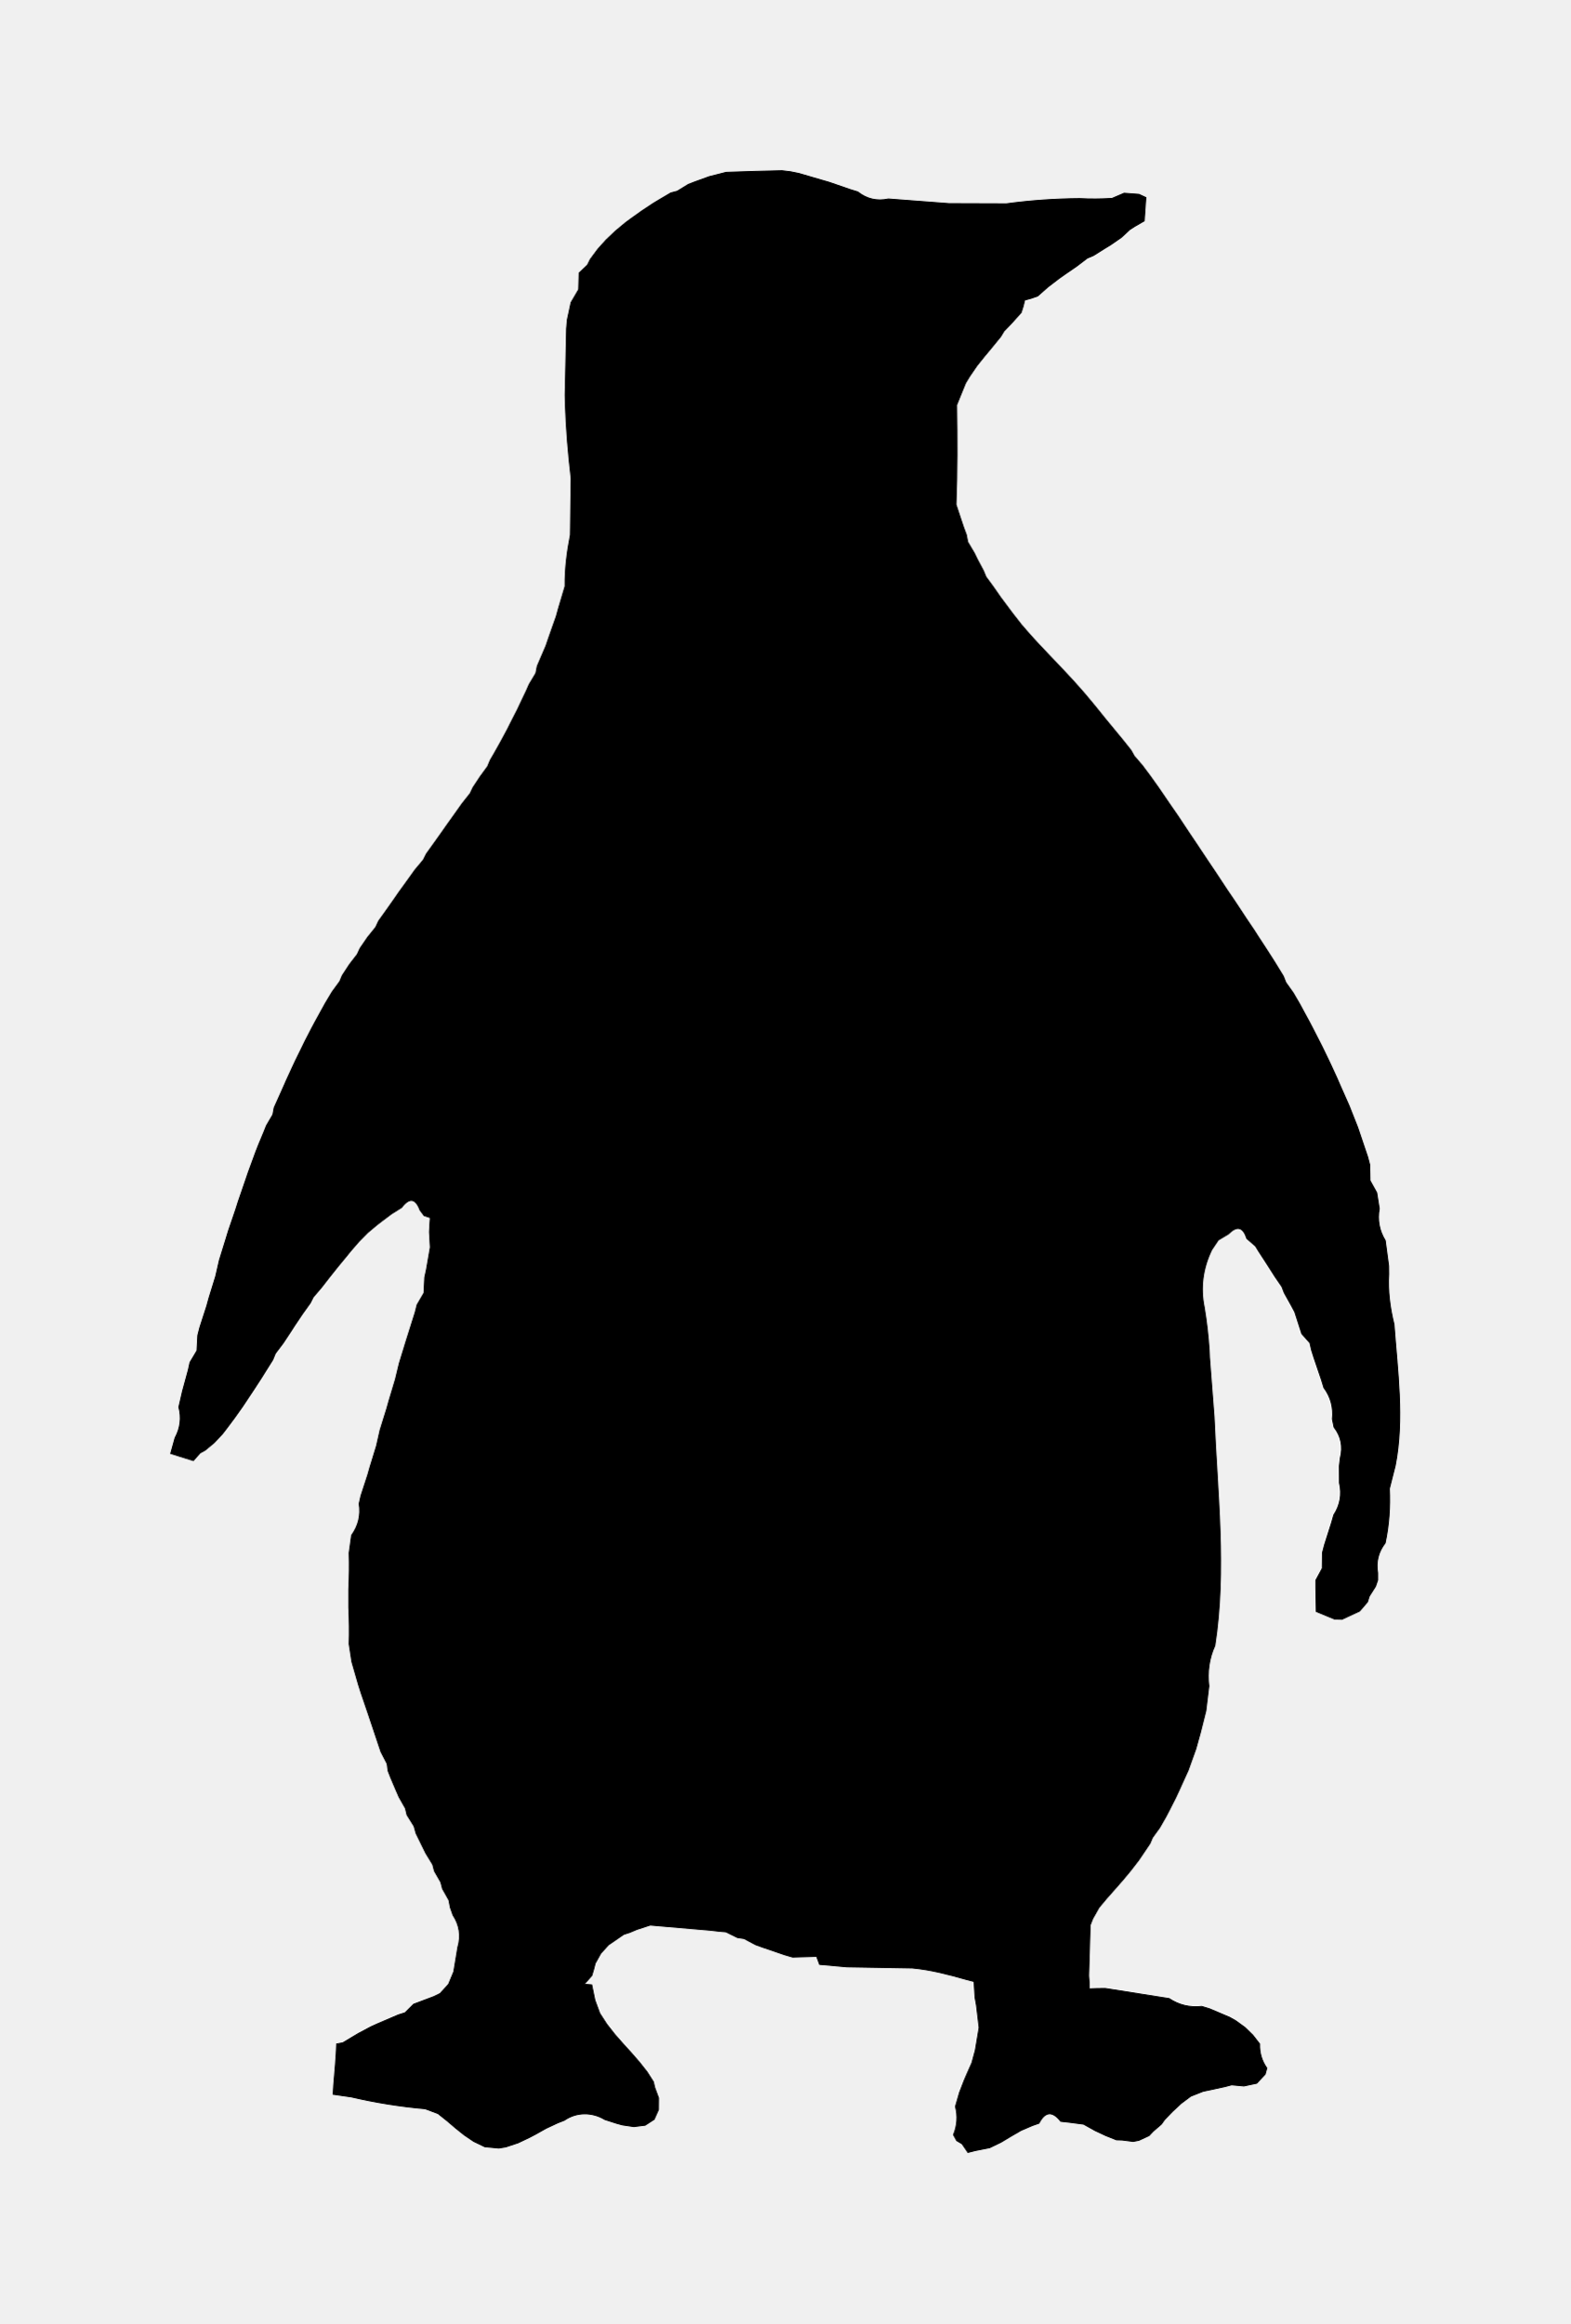
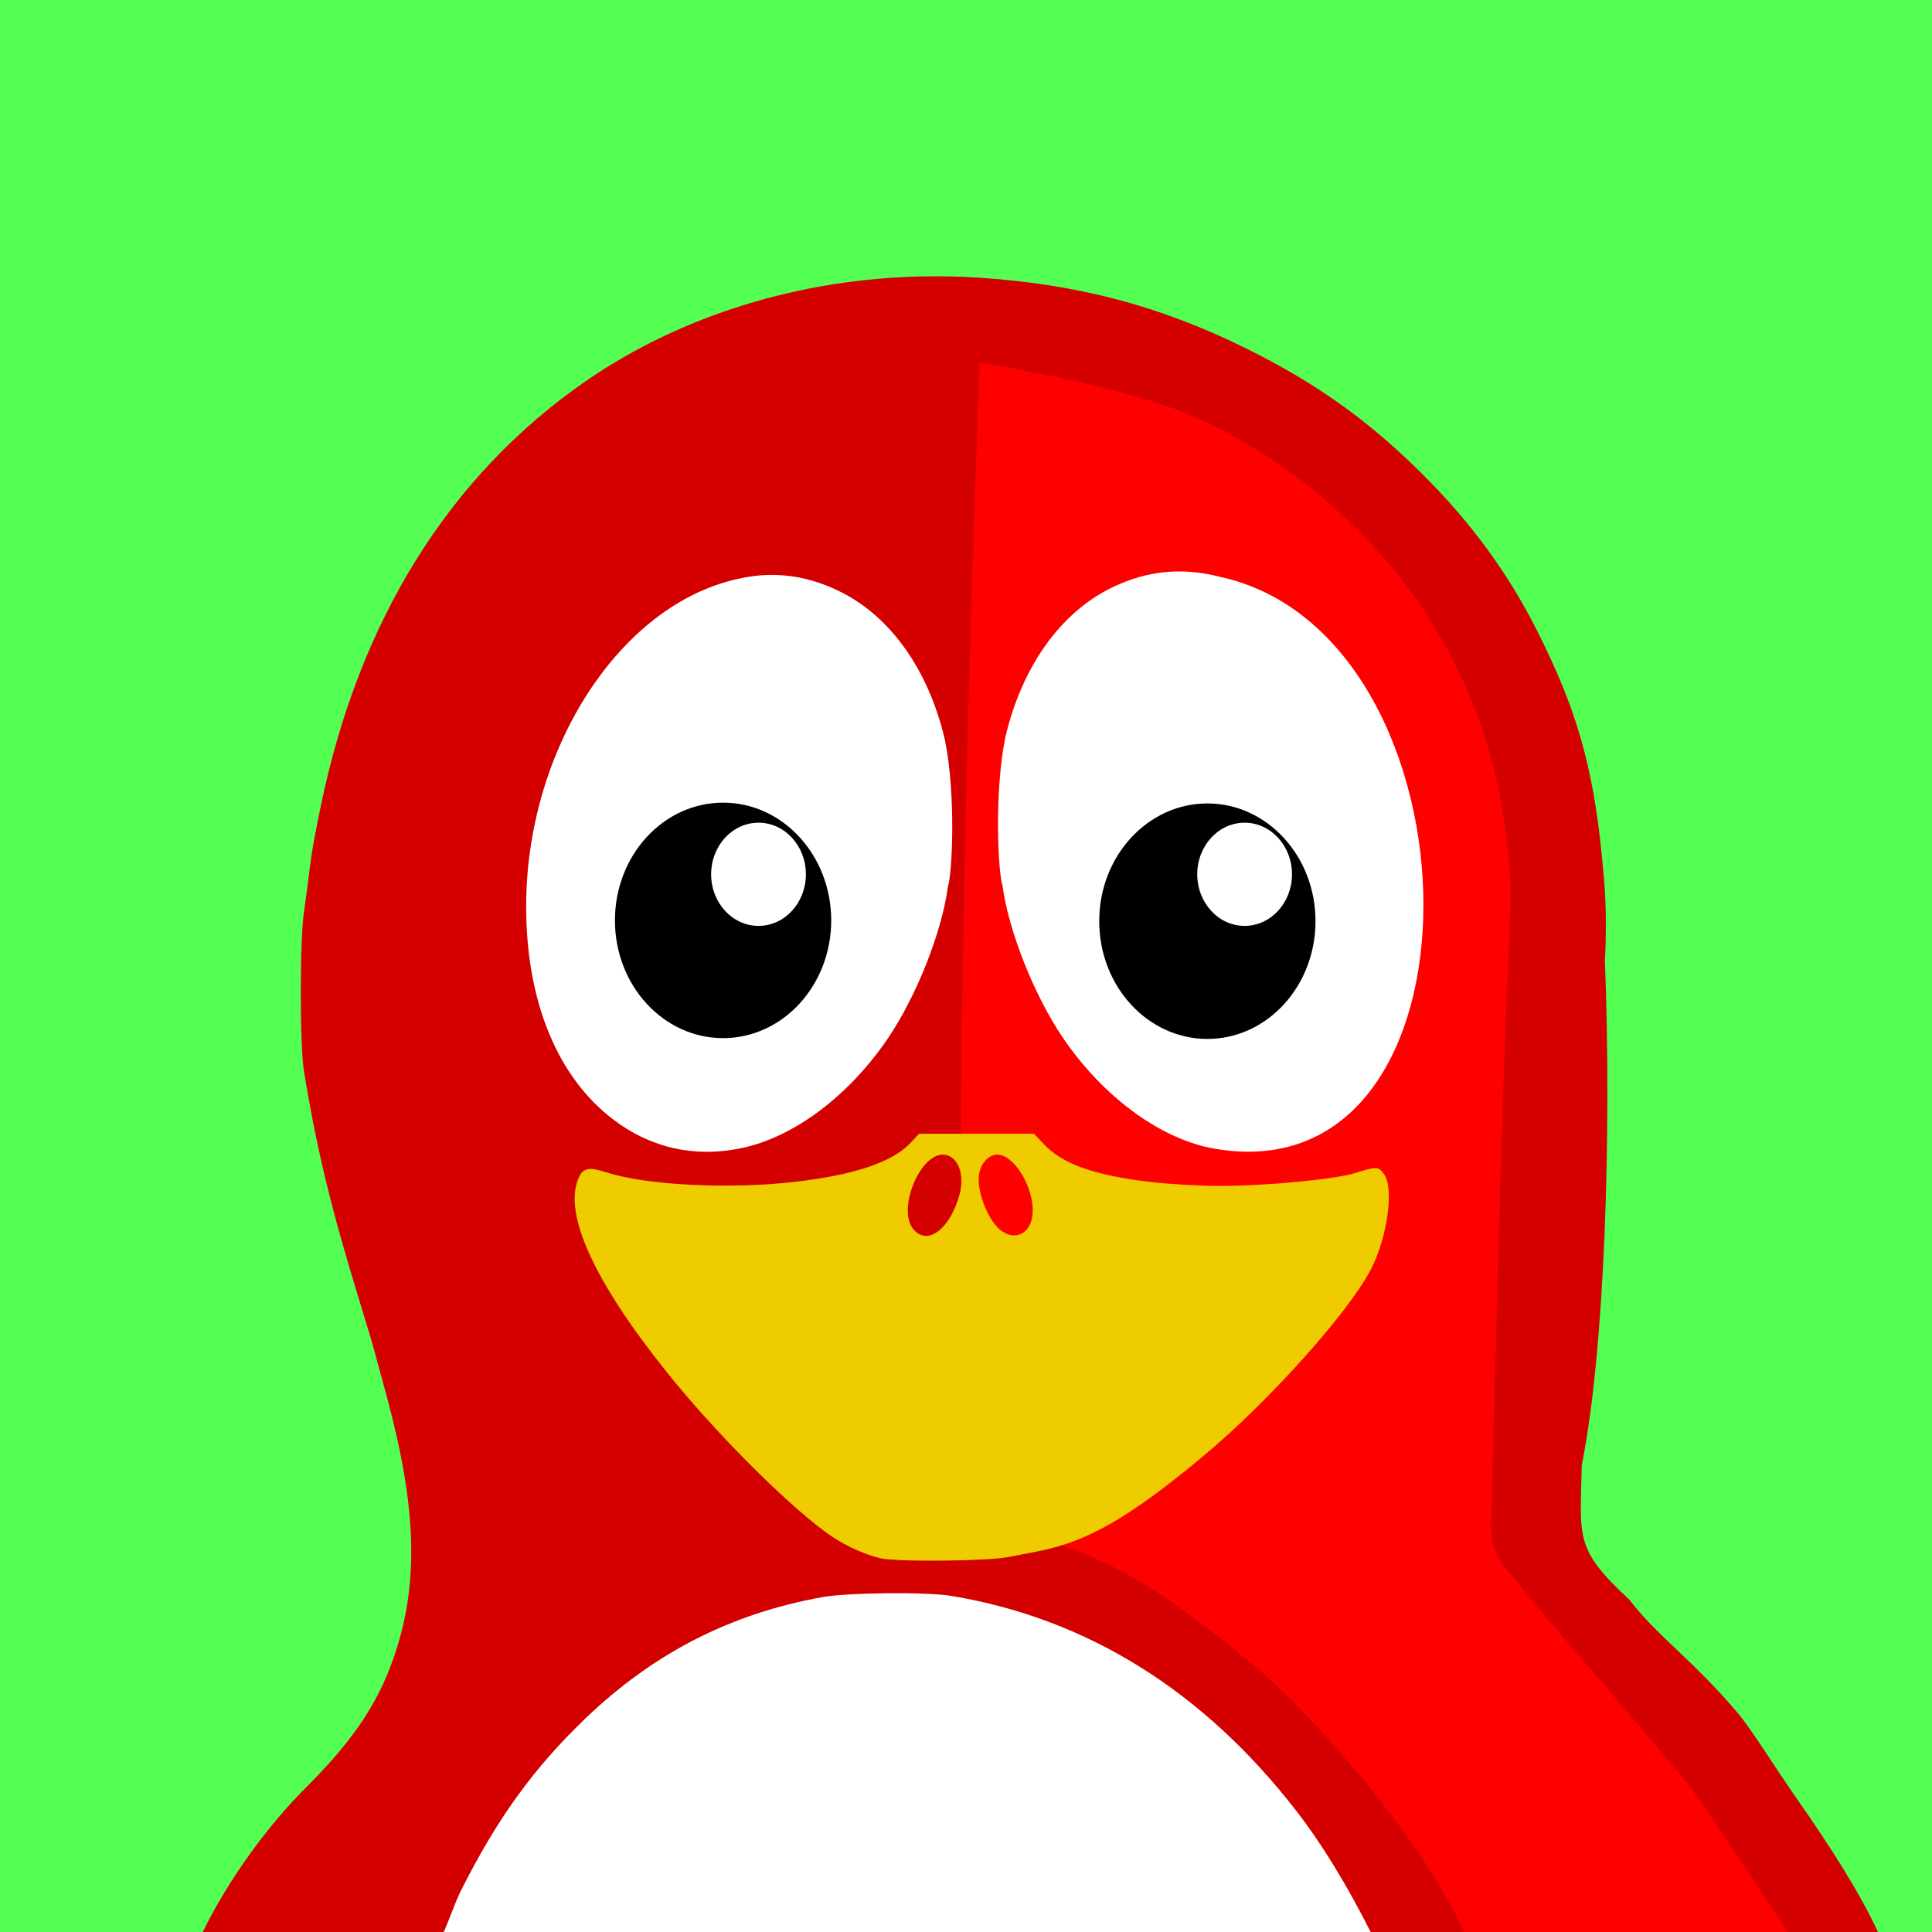
- <svg xmlns="http://www.w3.org/2000/svg" width="207.707" height="307.188" viewBox="0 0 166.166 245.75" version="1.1" id="svg2">
-   <defs id="defs11472" />
-   <path d="m 75.037,18.684 c 0.45,-0.12 1.35,-0.35 1.8,-0.46 1.96,-0.08 3.93,-0.12 5.9,-0.17 l 0.91,0.11 0.88,0.18 c 0.59,0.17 1.77,0.51 2.36,0.69 l 0.83,0.24 c 0.56,0.19 1.67,0.58 2.23,0.77 l 0.81,0.25 c 0.96,0.76 2.04,1.01 3.24,0.75 1.6,0.12 4.81,0.37 6.41,0.49 1.52,0.01 4.56,0.02 6.08,0.02 2.57,-0.35 5.16,-0.53 7.75,-0.55 1.14,0.06 2.28,0.05 3.43,-0.02 0.32,-0.14 0.96,-0.41 1.28,-0.55 0.39,0.03 1.17,0.09 1.57,0.12 l 0.73,0.34 c -0.05,0.62 -0.13,1.85 -0.17,2.47 -0.26,0.15 -0.76,0.44 -1.02,0.59 l -0.51,0.33 c -0.23,0.21 -0.68,0.63 -0.91,0.84 -0.27,0.19 -0.83,0.57 -1.1,0.76 l -0.62,0.38 c -0.3,0.19 -0.9,0.57 -1.21,0.76 l -0.66,0.28 c -0.28,0.21 -0.83,0.63 -1.1,0.84 -0.31,0.21 -0.92,0.63 -1.22,0.84 l -0.64,0.45 c -0.3,0.23 -0.89,0.69 -1.19,0.91 -0.28,0.25 -0.82,0.73 -1.1,0.97 l -0.69,0.24 -0.68,0.19 -0.16,0.65 -0.21,0.66 c -0.23,0.25 -0.69,0.76 -0.91,1.02 -0.23,0.23 -0.68,0.71 -0.91,0.95 l -0.35,0.58 c -0.21,0.26 -0.63,0.77 -0.84,1.03 -0.21,0.25 -0.62,0.75 -0.83,1 -0.21,0.26 -0.62,0.78 -0.83,1.03 -0.2,0.29 -0.6,0.88 -0.8,1.17 l -0.42,0.69 c -0.23,0.58 -0.7,1.74 -0.94,2.32 0.05,3.48 0.07,7.02 -0.07,10.53 0.2,0.6 0.6,1.81 0.8,2.41 l 0.29,0.78 0.15,0.77 c 0.17,0.29 0.52,0.89 0.7,1.18 l 0.32,0.66 c 0.16,0.3 0.48,0.91 0.65,1.22 l 0.26,0.63 c 0.2,0.27 0.58,0.79 0.77,1.05 0.2,0.28 0.59,0.84 0.78,1.12 0.21,0.28 0.64,0.85 0.85,1.14 l 0.45,0.6 c 0.22,0.29 0.67,0.85 0.89,1.14 0.23,0.26 0.69,0.8 0.92,1.06 0.24,0.26 0.7,0.77 0.94,1.03 0.24,0.25 0.71,0.75 0.95,1 0.23,0.25 0.71,0.75 0.95,1 0.24,0.25 0.71,0.75 0.95,1 0.24,0.26 0.71,0.77 0.95,1.03 0.23,0.26 0.7,0.79 0.94,1.06 0.24,0.28 0.71,0.84 0.94,1.12 l 0.49,0.6 c 0.23,0.29 0.69,0.86 0.92,1.14 0.22,0.27 0.68,0.82 0.9,1.09 0.23,0.27 0.67,0.81 0.89,1.08 0.22,0.27 0.66,0.82 0.87,1.09 l 0.34,0.61 c 0.21,0.25 0.65,0.75 0.87,1.01 0.2,0.27 0.61,0.83 0.82,1.1 0.21,0.29 0.62,0.87 0.83,1.16 l 0.43,0.63 c 0.21,0.3 0.62,0.9 0.82,1.2 0.21,0.3 0.62,0.9 0.83,1.2 l 0.42,0.63 c 0.2,0.31 0.6,0.91 0.8,1.21 0.21,0.3 0.61,0.9 0.81,1.2 l 0.41,0.62 c 0.2,0.3 0.6,0.9 0.8,1.2 0.2,0.3 0.6,0.89 0.8,1.19 l 0.41,0.62 c 0.2,0.3 0.59,0.9 0.79,1.2 0.2,0.29 0.61,0.89 0.81,1.19 l 0.41,0.62 c 0.19,0.3 0.59,0.9 0.79,1.2 0.2,0.3 0.61,0.9 0.81,1.2 l 0.41,0.64 c 0.19,0.3 0.59,0.91 0.79,1.21 0.19,0.3 0.59,0.91 0.78,1.21 l 0.4,0.64 c 0.18,0.3 0.56,0.91 0.74,1.21 l 0.26,0.66 c 0.19,0.27 0.58,0.81 0.77,1.08 0.17,0.3 0.52,0.9 0.7,1.2 l 0.35,0.65 c 0.17,0.32 0.52,0.95 0.69,1.27 l 0.35,0.67 c 0.16,0.32 0.5,0.96 0.66,1.29 l 0.34,0.67 c 0.15,0.32 0.47,0.97 0.63,1.3 l 0.32,0.68 c 0.16,0.34 0.47,1.01 0.62,1.35 l 0.32,0.74 c 0.24,0.54 0.72,1.63 0.96,2.17 0.22,0.56 0.67,1.69 0.89,2.25 l 0.28,0.83 c 0.2,0.58 0.59,1.73 0.78,2.31 l 0.22,0.83 c 0.01,0.42 0.02,1.25 0.03,1.67 0.18,0.32 0.53,0.96 0.71,1.28 0.07,0.42 0.21,1.26 0.27,1.68 -0.22,1.2 -0.01,2.33 0.63,3.38 0.09,0.67 0.27,2.01 0.36,2.68 l 0.01,0.87 c -0.11,1.79 0.13,3.58 0.56,5.32 0.36,4.92 1.09,10.02 0.13,14.93 -0.16,0.61 -0.47,1.83 -0.62,2.44 0.09,1.92 -0.04,3.87 -0.45,5.76 -0.72,0.93 -0.99,1.99 -0.79,3.17 l 0,0.75 -0.23,0.67 c -0.17,0.26 -0.5,0.78 -0.66,1.04 l -0.19,0.6 c -0.21,0.24 -0.62,0.73 -0.83,0.97 -0.47,0.22 -1.41,0.65 -1.87,0.87 l -0.78,-0.02 c -0.48,-0.2 -1.45,-0.6 -1.94,-0.8 -0.01,-0.62 -0.04,-1.87 -0.05,-2.5 l 0,-0.81 c 0.17,-0.31 0.51,-0.95 0.68,-1.26 0,-0.42 0.02,-1.24 0.02,-1.65 l 0.22,-0.83 c 0.19,-0.58 0.55,-1.74 0.74,-2.33 l 0.24,-0.84 c 0.68,-1.05 0.88,-2.18 0.6,-3.39 0,-0.45 -0.01,-1.33 -0.01,-1.78 l 0.1,-0.85 c 0.31,-1.2 0.09,-2.29 -0.66,-3.26 l -0.18,-0.86 c 0.13,-1.23 -0.17,-2.34 -0.9,-3.33 l -0.26,-0.85 c -0.19,-0.58 -0.59,-1.75 -0.79,-2.33 l -0.25,-0.79 -0.18,-0.77 c -0.21,-0.23 -0.63,-0.71 -0.85,-0.95 -0.18,-0.58 -0.56,-1.74 -0.75,-2.32 l -0.39,-0.73 c -0.18,-0.32 -0.54,-0.97 -0.72,-1.29 l -0.25,-0.65 c -0.18,-0.26 -0.54,-0.79 -0.72,-1.05 -0.17,-0.27 -0.52,-0.81 -0.69,-1.08 l -0.36,-0.56 c -0.17,-0.26 -0.52,-0.8 -0.69,-1.06 l -0.33,-0.54 c -0.23,-0.2 -0.69,-0.6 -0.92,-0.8 -0.4,-1.24 -1.04,-1.4 -1.95,-0.48 -0.27,0.16 -0.8,0.48 -1.07,0.64 -0.17,0.26 -0.52,0.77 -0.69,1.03 -0.96,1.99 -1.22,4.03 -0.79,6.1 0.25,1.48 0.42,2.97 0.52,4.47 l 0.04,0.87 c 0.12,1.57 0.36,4.69 0.48,6.25 0.33,8.01 1.33,16.21 0.08,24.19 -0.61,1.34 -0.81,2.81 -0.63,4.28 -0.08,0.65 -0.24,1.96 -0.32,2.61 -0.15,0.58 -0.45,1.76 -0.59,2.34 -0.12,0.42 -0.35,1.27 -0.47,1.69 -0.2,0.57 -0.61,1.71 -0.82,2.28 -0.25,0.54 -0.74,1.62 -0.98,2.16 l -0.34,0.73 c -0.17,0.33 -0.5,0.99 -0.67,1.32 l -0.34,0.65 c -0.17,0.3 -0.51,0.89 -0.68,1.19 -0.19,0.26 -0.57,0.79 -0.76,1.05 l -0.27,0.63 c -0.19,0.29 -0.58,0.87 -0.78,1.16 l -0.41,0.6 c -0.21,0.27 -0.63,0.82 -0.84,1.09 -0.22,0.26 -0.64,0.77 -0.85,1.02 -0.21,0.24 -0.64,0.73 -0.85,0.97 -0.21,0.23 -0.63,0.71 -0.84,0.95 -0.21,0.24 -0.62,0.74 -0.82,0.98 -0.17,0.29 -0.5,0.88 -0.66,1.17 l -0.27,0.69 c -0.04,1.34 -0.12,4.01 -0.16,5.34 l 0.05,0.71 0.01,0.69 0.82,-0.03 0.87,-0.01 c 1.69,0.27 5.07,0.8 6.76,1.07 1.04,0.69 2.19,0.97 3.45,0.83 l 0.82,0.25 c 0.53,0.23 1.59,0.67 2.12,0.9 l 0.63,0.35 c 0.25,0.19 0.76,0.56 1.02,0.74 0.2,0.2 0.62,0.6 0.82,0.8 0.18,0.23 0.54,0.7 0.72,0.93 -0.03,0.93 0.22,1.78 0.76,2.56 l -0.18,0.65 c -0.22,0.23 -0.66,0.71 -0.89,0.95 -0.34,0.07 -1.02,0.22 -1.36,0.29 -0.33,-0.03 -0.98,-0.09 -1.3,-0.12 l -0.72,0.19 c -0.58,0.13 -1.73,0.37 -2.31,0.5 -0.32,0.13 -0.97,0.38 -1.29,0.51 -0.26,0.19 -0.78,0.58 -1.04,0.78 -0.23,0.21 -0.68,0.63 -0.9,0.84 -0.21,0.21 -0.62,0.64 -0.82,0.85 l -0.35,0.49 c -0.23,0.2 -0.67,0.58 -0.89,0.77 l -0.41,0.44 c -0.27,0.13 -0.81,0.38 -1.08,0.5 l -0.6,0.12 c -0.29,-0.04 -0.87,-0.11 -1.16,-0.15 l -0.61,-0.02 c -0.28,-0.11 -0.84,-0.34 -1.13,-0.45 -0.29,-0.13 -0.86,-0.41 -1.15,-0.54 -0.3,-0.17 -0.9,-0.5 -1.2,-0.67 -0.4,-0.05 -1.2,-0.16 -1.6,-0.21 l -0.82,-0.09 c -0.88,-1.12 -1.65,-1.06 -2.3,0.2 l -0.69,0.24 c -0.3,0.13 -0.91,0.39 -1.21,0.52 -0.27,0.16 -0.8,0.46 -1.07,0.62 -0.26,0.16 -0.79,0.47 -1.05,0.63 -0.3,0.14 -0.9,0.44 -1.2,0.58 -0.38,0.08 -1.13,0.23 -1.51,0.3 l -0.79,0.2 c -0.15,-0.23 -0.46,-0.68 -0.62,-0.91 l -0.57,-0.34 -0.34,-0.62 c 0.4,-0.98 0.47,-1.98 0.21,-2.99 0.11,-0.37 0.32,-1.11 0.43,-1.48 0.12,-0.32 0.38,-0.97 0.5,-1.3 l 0.27,-0.63 c 0.13,-0.31 0.41,-0.91 0.54,-1.21 0.09,-0.34 0.27,-1 0.36,-1.33 0.1,-0.6 0.3,-1.8 0.4,-2.4 -0.07,-0.59 -0.21,-1.77 -0.28,-2.36 l -0.15,-0.84 c -0.03,-0.42 -0.07,-1.25 -0.1,-1.67 l -0.88,-0.23 c -1.86,-0.53 -3.73,-1.02 -5.66,-1.2 -1.73,-0.03 -5.19,-0.09 -6.92,-0.12 -0.72,-0.06 -2.16,-0.2 -2.89,-0.26 l -0.31,-0.85 -0.82,0.03 c -0.43,0.01 -1.29,0.04 -1.72,0.05 l -0.85,-0.25 c -0.57,-0.2 -1.73,-0.6 -2.31,-0.79 l -0.75,-0.27 c -0.31,-0.16 -0.91,-0.49 -1.22,-0.65 l -0.71,-0.11 c -0.31,-0.15 -0.92,-0.45 -1.22,-0.6 l -0.79,-0.07 -0.85,-0.1 c -1.59,-0.14 -4.78,-0.41 -6.37,-0.55 -0.35,0.12 -1.06,0.34 -1.41,0.46 l -0.71,0.3 -0.69,0.23 c -0.26,0.18 -0.79,0.55 -1.06,0.73 l -0.54,0.37 c -0.2,0.22 -0.61,0.67 -0.82,0.9 -0.15,0.26 -0.44,0.79 -0.59,1.06 l -0.16,0.63 -0.19,0.65 c -0.2,0.23 -0.61,0.69 -0.81,0.92 l 0.8,0.07 c 0.09,0.4 0.25,1.21 0.33,1.62 0.13,0.35 0.38,1.04 0.51,1.39 0.19,0.29 0.57,0.88 0.76,1.17 0.21,0.27 0.63,0.8 0.84,1.07 0.22,0.25 0.66,0.75 0.88,1 0.23,0.25 0.67,0.74 0.89,0.98 0.21,0.25 0.64,0.74 0.85,0.98 0.2,0.25 0.59,0.75 0.79,1 0.17,0.26 0.5,0.79 0.67,1.05 l 0.14,0.6 c 0.1,0.28 0.31,0.84 0.41,1.11 -0.01,0.31 -0.01,0.92 -0.01,1.23 -0.12,0.26 -0.35,0.78 -0.46,1.03 -0.24,0.16 -0.71,0.47 -0.95,0.62 -0.3,0.04 -0.9,0.12 -1.2,0.15 -0.31,-0.04 -0.91,-0.13 -1.21,-0.18 l -0.62,-0.17 c -0.31,-0.1 -0.93,-0.3 -1.24,-0.4 -1.34,-0.81 -2.99,-0.82 -4.29,0.08 l -0.69,0.27 c -0.31,0.15 -0.93,0.43 -1.24,0.58 -0.29,0.16 -0.87,0.49 -1.16,0.65 l -0.61,0.32 c -0.3,0.14 -0.9,0.43 -1.2,0.57 -0.32,0.11 -0.98,0.32 -1.3,0.43 l -0.73,0.12 c -0.37,-0.04 -1.11,-0.11 -1.48,-0.14 -0.29,-0.14 -0.88,-0.43 -1.18,-0.57 -0.25,-0.16 -0.74,-0.5 -0.99,-0.67 -0.22,-0.18 -0.67,-0.54 -0.9,-0.72 -0.22,-0.19 -0.66,-0.57 -0.89,-0.76 -0.25,-0.2 -0.74,-0.59 -0.99,-0.79 -0.34,-0.12 -1.02,-0.38 -1.36,-0.51 -2.64,-0.23 -5.24,-0.65 -7.81,-1.25 -0.48,-0.07 -1.45,-0.21 -1.93,-0.28 l 0.05,-0.9 c 0.12,-1.48 0.27,-2.96 0.32,-4.43 l 0.65,-0.12 c 0.27,-0.16 0.81,-0.48 1.07,-0.64 l 0.62,-0.37 c 0.32,-0.17 0.97,-0.52 1.3,-0.69 l 0.73,-0.33 c 0.53,-0.23 1.61,-0.69 2.15,-0.92 l 0.72,-0.23 c 0.23,-0.23 0.67,-0.68 0.9,-0.9 0.53,-0.2 1.59,-0.6 2.12,-0.8 l 0.68,-0.33 c 0.22,-0.25 0.67,-0.74 0.9,-0.98 0.13,-0.33 0.41,-1 0.55,-1.33 0.11,-0.65 0.33,-1.93 0.43,-2.58 0.36,-1.21 0.18,-2.35 -0.51,-3.41 l -0.28,-0.8 -0.15,-0.78 c -0.17,-0.3 -0.51,-0.91 -0.68,-1.21 l -0.18,-0.69 c -0.17,-0.29 -0.5,-0.88 -0.67,-1.17 l -0.18,-0.69 c -0.19,-0.3 -0.56,-0.91 -0.74,-1.21 -0.26,-0.52 -0.78,-1.58 -1.03,-2.1 l -0.21,-0.75 c -0.19,-0.3 -0.56,-0.9 -0.74,-1.19 l -0.17,-0.7 c -0.17,-0.3 -0.51,-0.9 -0.68,-1.2 l -0.3,-0.69 c -0.14,-0.34 -0.43,-1.02 -0.58,-1.36 l -0.28,-0.72 -0.1,-0.75 c -0.16,-0.32 -0.49,-0.94 -0.65,-1.26 l -0.26,-0.77 c -0.19,-0.57 -0.58,-1.73 -0.77,-2.3 l -0.28,-0.84 c -0.2,-0.58 -0.6,-1.76 -0.8,-2.34 l -0.27,-0.85 c -0.18,-0.61 -0.53,-1.82 -0.7,-2.43 -0.07,-0.47 -0.22,-1.41 -0.29,-1.87 0.04,-1.3 0.02,-2.59 -0.04,-3.87 0,-0.48 0,-1.45 0,-1.93 0.06,-1.29 0.08,-2.57 0.04,-3.85 0.06,-0.46 0.19,-1.4 0.26,-1.86 0.72,-1.01 0.99,-2.12 0.8,-3.34 l 0.19,-0.84 c 0.18,-0.55 0.55,-1.67 0.73,-2.23 l 0.23,-0.81 c 0.17,-0.56 0.52,-1.68 0.69,-2.25 0.09,-0.41 0.28,-1.25 0.38,-1.67 0.17,-0.56 0.52,-1.69 0.7,-2.25 l 0.23,-0.82 c 0.17,-0.57 0.52,-1.72 0.69,-2.29 0.1,-0.42 0.31,-1.27 0.41,-1.7 0.18,-0.58 0.53,-1.73 0.71,-2.31 l 0.26,-0.82 c 0.17,-0.57 0.53,-1.7 0.71,-2.26 l 0.2,-0.79 c 0.18,-0.31 0.55,-0.94 0.73,-1.25 0.02,-0.41 0.06,-1.24 0.08,-1.65 l 0.18,-0.83 c 0.1,-0.59 0.31,-1.76 0.41,-2.35 -0.02,-0.41 -0.07,-1.22 -0.09,-1.63 l 0.04,-0.77 0.05,-0.74 -0.66,-0.22 -0.43,-0.58 c -0.47,-1.26 -1.12,-1.36 -1.95,-0.27 -0.27,0.17 -0.8,0.5 -1.07,0.67 -0.25,0.19 -0.75,0.56 -1,0.75 l -0.52,0.4 c -0.25,0.21 -0.74,0.62 -0.99,0.83 -0.23,0.23 -0.69,0.7 -0.93,0.94 -0.22,0.26 -0.67,0.78 -0.9,1.04 l -0.46,0.57 c -0.23,0.27 -0.67,0.82 -0.9,1.09 -0.21,0.27 -0.65,0.81 -0.86,1.08 -0.21,0.27 -0.63,0.81 -0.84,1.08 -0.22,0.25 -0.65,0.77 -0.87,1.02 l -0.32,0.63 c -0.21,0.29 -0.62,0.87 -0.83,1.16 -0.21,0.31 -0.61,0.91 -0.82,1.22 l -0.41,0.64 c -0.2,0.3 -0.6,0.91 -0.8,1.21 -0.2,0.28 -0.62,0.83 -0.83,1.1 l -0.28,0.68 c -0.19,0.31 -0.58,0.93 -0.78,1.24 l -0.41,0.66 c -0.2,0.31 -0.6,0.92 -0.8,1.23 -0.21,0.31 -0.61,0.92 -0.81,1.22 l -0.42,0.63 c -0.21,0.29 -0.62,0.88 -0.83,1.17 -0.2,0.28 -0.62,0.83 -0.83,1.11 l -0.43,0.56 c -0.22,0.23 -0.66,0.71 -0.89,0.95 -0.23,0.2 -0.71,0.59 -0.95,0.79 l -0.53,0.29 c -0.18,0.2 -0.54,0.61 -0.72,0.81 -0.6,-0.19 -1.8,-0.56 -2.4,-0.75 0.11,-0.41 0.34,-1.23 0.46,-1.65 0.56,-1.04 0.7,-2.13 0.4,-3.26 0.1,-0.42 0.29,-1.26 0.39,-1.68 0.15,-0.57 0.46,-1.7 0.62,-2.27 l 0.17,-0.78 c 0.19,-0.31 0.55,-0.93 0.74,-1.24 0.02,-0.4 0.07,-1.22 0.09,-1.63 l 0.21,-0.82 c 0.19,-0.57 0.55,-1.71 0.74,-2.29 l 0.23,-0.83 c 0.18,-0.57 0.53,-1.72 0.71,-2.3 0.09,-0.43 0.29,-1.28 0.39,-1.7 0.18,-0.57 0.53,-1.72 0.71,-2.29 l 0.25,-0.82 c 0.19,-0.56 0.58,-1.69 0.77,-2.25 l 0.26,-0.82 c 0.19,-0.57 0.59,-1.71 0.78,-2.27 l 0.28,-0.82 c 0.2,-0.55 0.61,-1.66 0.81,-2.21 l 0.29,-0.74 c 0.14,-0.33 0.42,-1 0.56,-1.34 l 0.27,-0.68 c 0.17,-0.29 0.51,-0.87 0.68,-1.16 l 0.14,-0.74 c 0.24,-0.53 0.71,-1.59 0.95,-2.12 l 0.33,-0.75 c 0.16,-0.35 0.48,-1.04 0.64,-1.39 l 0.33,-0.71 c 0.17,-0.34 0.5,-1.02 0.67,-1.36 l 0.34,-0.7 c 0.17,-0.33 0.52,-1 0.69,-1.34 l 0.37,-0.69 c 0.18,-0.33 0.54,-0.98 0.72,-1.31 l 0.37,-0.67 c 0.19,-0.3 0.55,-0.92 0.73,-1.22 0.2,-0.27 0.6,-0.82 0.8,-1.09 l 0.27,-0.64 c 0.19,-0.29 0.57,-0.87 0.76,-1.16 0.21,-0.26 0.62,-0.8 0.82,-1.06 l 0.3,-0.65 c 0.2,-0.29 0.59,-0.86 0.79,-1.15 0.22,-0.27 0.65,-0.81 0.86,-1.07 l 0.31,-0.66 c 0.22,-0.3 0.64,-0.89 0.85,-1.19 0.21,-0.31 0.64,-0.92 0.86,-1.22 l 0.44,-0.64 c 0.22,-0.3 0.65,-0.9 0.87,-1.2 0.21,-0.29 0.62,-0.87 0.83,-1.16 0.22,-0.26 0.66,-0.78 0.88,-1.05 l 0.32,-0.64 c 0.21,-0.3 0.63,-0.88 0.84,-1.17 0.22,-0.3 0.64,-0.91 0.86,-1.21 l 0.44,-0.63 c 0.21,-0.3 0.64,-0.89 0.85,-1.19 0.2,-0.29 0.61,-0.86 0.81,-1.14 0.21,-0.27 0.63,-0.79 0.84,-1.06 l 0.3,-0.63 c 0.19,-0.29 0.57,-0.86 0.76,-1.15 0.2,-0.27 0.59,-0.81 0.79,-1.08 l 0.28,-0.67 c 0.19,-0.31 0.55,-0.95 0.73,-1.27 l 0.38,-0.68 c 0.18,-0.33 0.54,-1 0.72,-1.34 l 0.35,-0.7 c 0.17,-0.33 0.51,-1 0.68,-1.33 l 0.33,-0.7 c 0.16,-0.33 0.47,-0.99 0.63,-1.32 l 0.3,-0.68 c 0.18,-0.29 0.53,-0.88 0.7,-1.17 l 0.15,-0.75 c 0.23,-0.54 0.69,-1.62 0.92,-2.15 l 0.28,-0.82 c 0.2,-0.57 0.6,-1.72 0.81,-2.29 l 0.23,-0.84 c 0.17,-0.59 0.53,-1.75 0.7,-2.34 -0.02,-1.83 0.21,-3.65 0.56,-5.43 0.02,-1.5 0.06,-4.49 0.08,-5.98 -0.31,-2.62 -0.52,-5.24 -0.61,-7.86 l -0.02,-0.97 c 0.03,-1.75 0.11,-5.26 0.15,-7.01 l 0.08,-0.94 c 0.1,-0.46 0.29,-1.37 0.39,-1.83 0.2,-0.34 0.61,-1.03 0.81,-1.38 0.02,-0.44 0.04,-1.31 0.05,-1.75 0.22,-0.21 0.66,-0.63 0.88,-0.84 l 0.3,-0.6 c 0.19,-0.27 0.59,-0.8 0.79,-1.07 0.22,-0.25 0.67,-0.74 0.89,-0.99 0.25,-0.23 0.74,-0.7 0.98,-0.93 0.27,-0.23 0.81,-0.67 1.08,-0.9 l 0.6,-0.44 c 0.28,-0.2 0.86,-0.61 1.15,-0.82 0.3,-0.19 0.89,-0.59 1.18,-0.78 l 0.63,-0.38 c 0.3,-0.18 0.91,-0.54 1.22,-0.72 l 0.68,-0.18 c 0.29,-0.18 0.88,-0.54 1.17,-0.72 l 0.72,-0.28 c 0.37,-0.14 1.12,-0.41 1.49,-0.54 z" id="path3358" style="fill:#000000;stroke:#000000;stroke-width:0.094" />
+ <svg xmlns="http://www.w3.org/2000/svg" id="svg2" viewBox="0 0 3000 3000" version="1.1">
+   <rect id="rect5" height="3e3" width="3e3" y="0" x="0" fill="#54ff54" />
+   <g id="g3022" transform="translate(0,-4.4063)">
+     <path id="path7" fill="#fff" d="m1520.9 2457.6c-502.69 0-910.31 244.27-915.91 546.77h1832.2c-5.578-302.51-413.58-546.77-916.24-546.77z" />
+     <path id="path9" fill="#d40000" d="m1435.5 433.59c-191.91 3.117-378.8 60.586-526.97 163.34-211.9 146.93-352.12 372.73-411.26 663.21-2.719 13.359-6.188 31.734-8.062 40.641-1.875 8.906-5.719 31.594-8.062 50.531-2.344 18.961-6.352 50.273-9.141 69.211-6.562 44.484-6.609 206.84 0 247.2 20.203 123.49 42.117 213.66 88.617 364.76 14.133 45.914 17.414 56.93 24.891 84.961 2.086 7.805 9.656 35.156 16.5 60.797 44.016 164.95 47.859 278.65 13.898 386.34-24.867 78.844-64.172 139.27-141.73 216.42-55.57 55.453-118.34 139.12-159.28 223.41h374.25c9.773-22.594 17.602-46.219 26.367-63.727 56.18-112.08 113.13-190.88 193.73-268.08 106.08-101.62 225.54-162.59 368.04-188.23 39.141-7.055 161.62-8.297 200.32-1.828 210.96 35.226 391.27 147.75 535.41 333.98 42.516 54.938 80.789 119.58 115.34 187.88h787.73c-26.555-57.562-71.719-129.66-126.23-207.28-29.93-42.633-69.656-106.95-91.289-132.56-68.719-81.445-126.59-120.8-168.21-175.9-86.508-79.945-76.219-96.539-74.227-208.99 36-179.16 46.289-513.47 36-782.72 3.797-78.609-0.492-119.48-4.5-161.02-14.227-146.77-42.07-234.87-99.609-349.73-45.586-90.961-102.96-169.41-178.36-244.62-84.328-84.141-166.08-142.57-275.74-196.66-133.62-65.906-260.79-99.375-416.02-109.5-27.539-1.781-54.984-2.273-82.406-1.828z" />
+     <path id="path11" d="m1813.5 897.94c14.133 1.219 28.195 3.961 42.844 7.711 148.59 37.992 275.55 201.91 310.92 401.37 10.383 58.641 11.273 147.89 1.828 200.67-23.976 133.95-93.328 232.1-190.05 269.53-39.609 15.328-98.062 19.476-140.27 9.891-100.69-22.875-200.65-111.8-261.47-232.92-29.578-58.875-58.805-155.11-58.594-192.61-4.406-27.047-4.898-30.07-7.336-69.211-3.727-13.898 1.898-87.75 13.547-138.07 25.453-109.66 85.148-193.43 165.16-232.17 40.547-19.641 81.047-27.773 123.42-24.188z" />
+     <path id="path13" fill="#fff" d="m1179.2 897.94c42.375-3.586 82.875 4.547 123.42 24.188 79.922 38.672 139.45 122.51 164.79 231.8 17.203 85.758 11.25 207.26 4.406 227.79-9.188 69.914-48.984 170.2-93.398 235.48-60.562 89.039-145.59 152.84-226.66 169.92-72.328 15.258-140.2 0.328-198.49-43.57-87.75-66.117-136.2-184.27-136.24-331.43-0.023-238.97 139.5-460.57 318.98-506.46 14.648-3.75 29.086-6.492 43.195-7.711z" />
+     <path id="path15" fill="#f00" d="m1521.2 567.63s-51.422 1268.6-19.031 1801.8c178.76 29.836 260.58 70.336 438.7 215.7 93.234 76.055 266.2 272.65 332.91 419.32h502.43c-46.8-72.3-139.5-212-161.8-238.4-28.476-33.727-67.008-78.984-85.336-100.71-58.219-69-145.27-167.18-180.54-213.87-37.336-36.891-33.586-62.859-32.226-112.43 3.352-132.66 16.312-651.63 26.742-868.29 3.211-66.609 3.398-93.703 0-128.91-12.047-124.36-35.836-210.28-84.609-307.62-38.602-77.086-86.977-143.53-150.87-207.28-71.461-71.297-140.72-120.8-233.65-166.62-113.2-55.828-352.66-92.648-352.66-92.648z" />
+     <path id="path17" fill="#fff" d="m1878.5 1786.7c-81.539-17.203-167.11-81.305-228.02-170.86-44.672-65.648-84.609-166.41-93.844-236.72-6.891-20.648-12.984-142.92 4.289-229.17 25.5-109.92 85.617-194.41 165.98-233.32 54.375-26.297 108.38-31.664 167.34-16.57 416.88 90.492 431.16 973.97-15.75 886.64z" />
+     <path id="path19" fill="#ec0" d="m1427.1 1764.9-13.922 14.812c-27.703 29.344-87.352 49.359-179.11 59.906-100.76 11.602-228.89 5.32-290.3-14.18-30.352-9.633-38.578-7.992-45.844 9.492-22.898 55.219 24.984 159.73 137.55 300.3 71.391 89.156 177.52 196.34 243.94 246.35 25.852 19.477 57.375 34.852 86.766 42.305 23.906 6.07 165.52 4.875 198.96-1.641 11.156-2.18 31.922-6.117 46.102-8.883 77.086-14.883 142.05-52.219 255.87-146.79 102.8-85.43 228.87-226.08 262.55-292.95 24.633-48.891 34.805-122.58 20.016-145.15-8.484-12.938-12.047-13.148-44.578-2.789-31.547 10.031-139.05 20.25-211.9 20.25-30.164 0-78.844-2.812-108.3-6.328-85.758-10.195-135.09-27.773-164.02-58.5l-15.188-16.219zm36.867 32.414c22.336 0 34.852 29.086 26.203 61.172-14.812 55.031-50.695 81.656-72.562 53.836-23.977-30.469 10.078-115.01 46.359-115.01zm84.844 0c24.914 0 54.844 47.391 54.844 86.766 0 33.938-25.781 49.57-50.156 30.398-20.086-15.797-37.758-62.555-33.047-87.656 3.188-17.062 15.188-29.508 28.359-29.508z" />
+     <path id="path21" d="m1290.7 1433.6c0 100.97-75.188 182.81-167.91 182.81-92.742 0-167.91-81.844-167.91-182.81 0-100.99 75.164-182.84 167.91-182.84 92.719 0 167.91 81.844 167.91 182.84z" />
+     <path id="path23" fill="#fff" d="m1251.4 1362c0 44.25-32.953 80.109-73.57 80.109-40.641 0-73.594-35.859-73.594-80.109s32.953-80.109 73.594-80.109c40.617 0 73.57 35.859 73.57 80.109z" />
+     <path id="path25" d="m2042.7 1434.8c0 100.99-75.164 182.84-167.91 182.84-92.719 0-167.91-81.844-167.91-182.84 0-100.97 75.188-182.81 167.91-182.81 92.742 0 167.91 81.844 167.91 182.81z" />
+     <path id="path27" fill="#fff" d="m2006.2 1362c0 44.25-32.93 80.109-73.57 80.109-40.617 0-73.57-35.859-73.57-80.109s32.953-80.109 73.57-80.109c40.641 0 73.57 35.859 73.57 80.109z" />
+   </g>
</svg>
